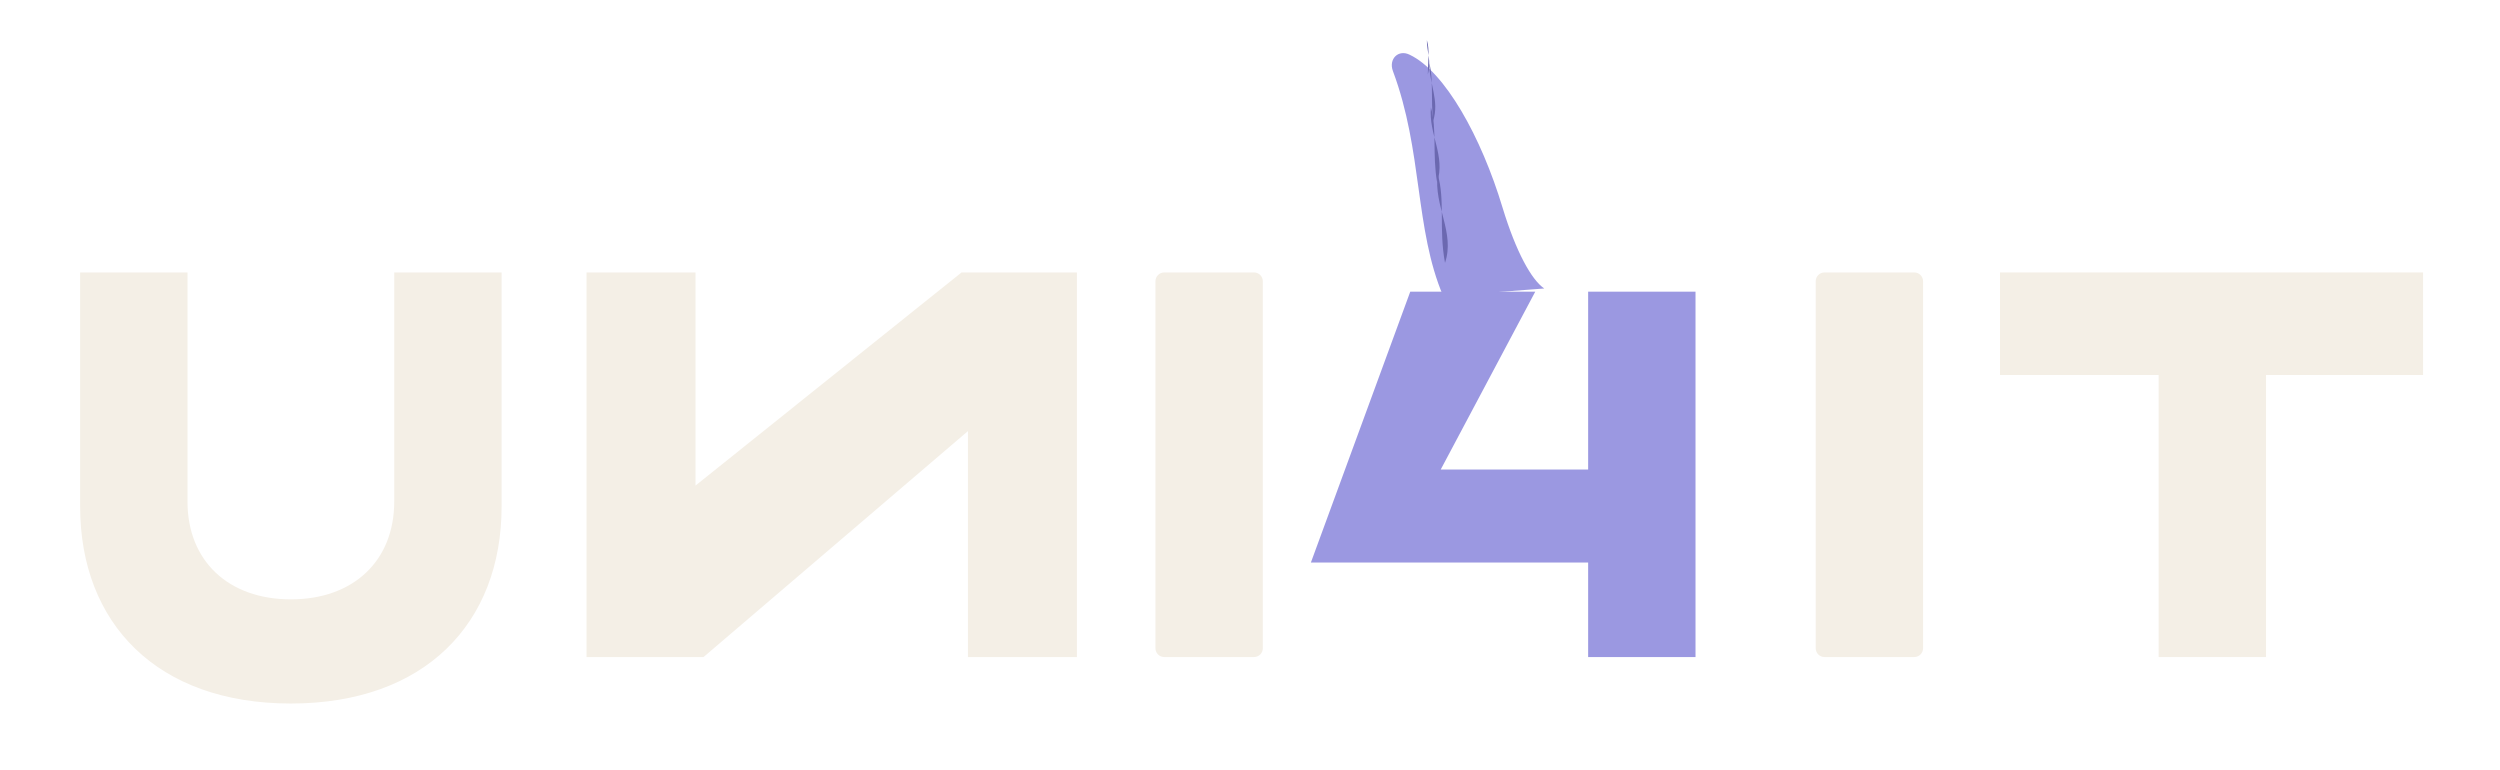
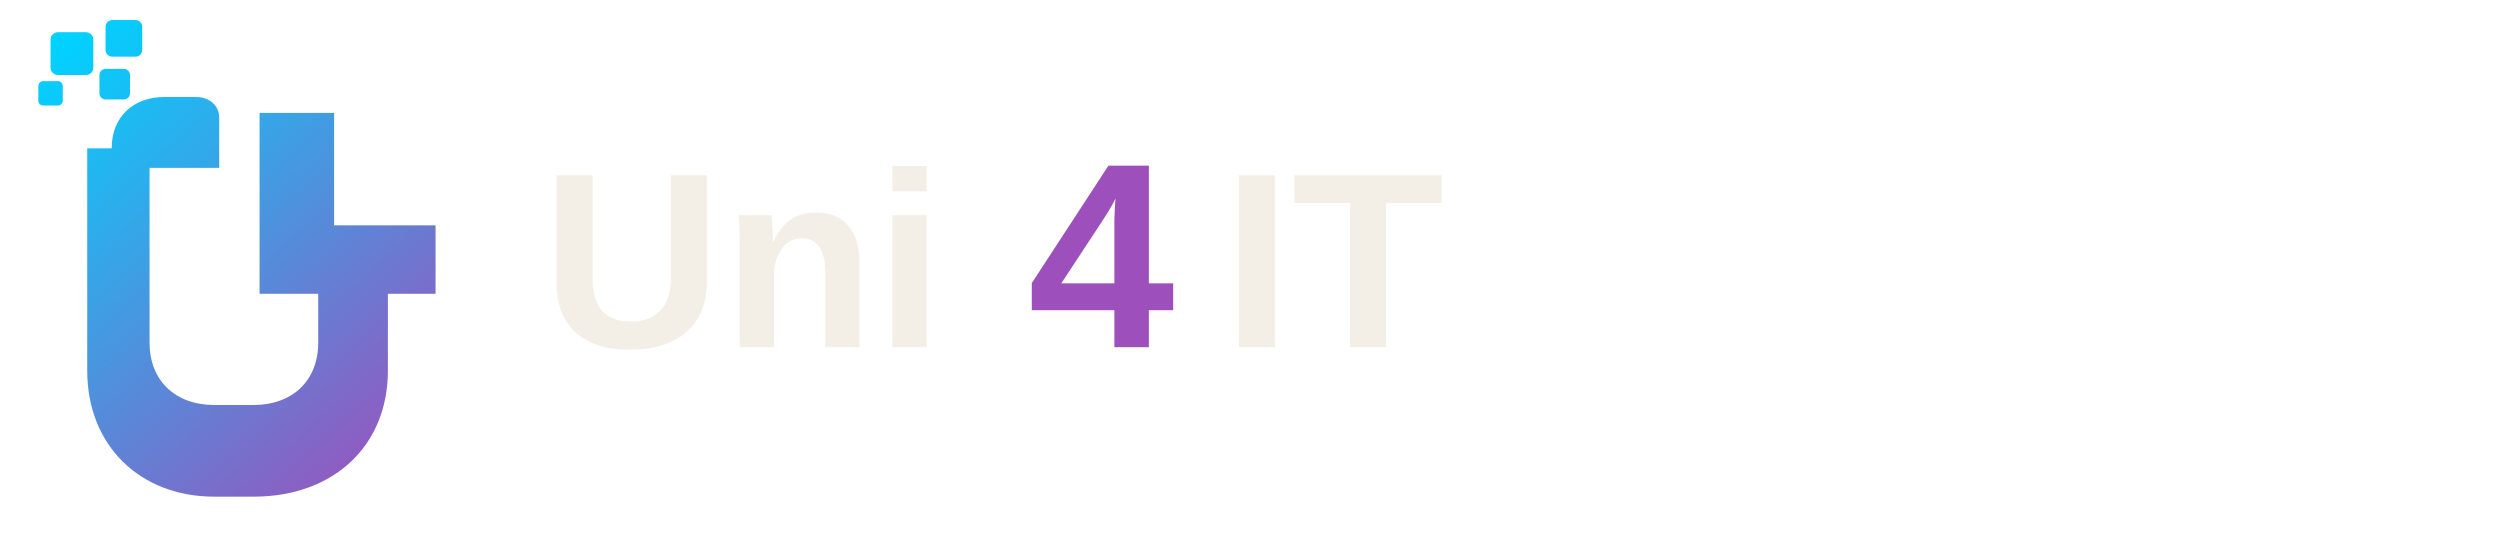
- <svg xmlns="http://www.w3.org/2000/svg" viewBox="0 0 312 96" role="img" aria-labelledby="title desc">
-   <g transform="translate(0 10)">
-     <path fill="#F4EFE6" d="M10 24h13.4v28.6c0 7.4 5.1 12.2 12.9 12.2s12.9-4.8 12.9-12.2V24h13.4v29.2c0 14.6-9.6 24.6-26.3 24.6S10 67.8 10 53.2V24z" />
-     <path fill="#F4EFE6" d="M73.2 24h13.6v26.6L120 24h14.4v48h-13.6V43.8L87.8 72H73.2V24z" />
-     <rect fill="#F4EFE6" x="144.2" y="24" width="13.4" height="48" rx="1.1" />
-     <g>
-       <path fill="#9B98E1" d="M176 26.4h15.6l-11.8 22.2h18.4V26.4h13.4V72h-13.4V60.2H163.6l12.4-33.8z" />
-       <g transform="translate(179.8 25.6) rotate(-13)">
-         <path fill="#9B98E1" d="M0 1.4C-1.6-7.6 1.6-16.8.2-27.4c-.2-1.6 1.3-2.5 2.5-1.5 3.8 3 6.4 12 7 21.2.4 5.8 1.5 9.6 2.8 11L0 1.4z" />
-         <path fill="#6B68B0" d="M1.15-2.6c2.1-3.4.2-7.2 1.6-11 .2 3.4-1.4 6.6-1.6 11z" />
-         <path fill="#6B68B0" d="M2.45-12.6c1.8-3 .3-6.1 1.35-9.3.15 2.8-1.15 5.7-1.35 9.3z" />
-         <path fill="#6B68B0" d="M3.7-20.2c1.35-2.3.55-4.6 1.15-7.1.05 2.1-.85 4.4-1.15 7.1z" />
-         <path fill="#6B68B0" d="M4.35-26c.85-1.5.5-2.8.85-4.2.1 1.3-.5 2.7-.85 4.2z" />
-       </g>
+ <svg xmlns="http://www.w3.org/2000/svg" viewBox="0 0 360 78" role="img" aria-labelledby="title desc">
+   <defs>
+     <linearGradient id="u4g" x1="6" y1="6" x2="68" y2="74" gradientUnits="userSpaceOnUse">
+       <stop offset="0" stop-color="#00D2FF" />
+       <stop offset="1" stop-color="#9D50BB" />
+     </linearGradient>
+   </defs>
+   <g transform="translate(2 2) scale(0.88)">
+     <g fill="url(#u4g)">
+       <rect x="6" y="3" width="7" height="7" rx="1.2" />
+       <rect x="15" y="1" width="6" height="6" rx="1.1" />
+       <rect x="14" y="9" width="5" height="5" rx="1" />
+       <rect x="4" y="11" width="4" height="4" rx="0.8" />
+       <path d="M16 22c0-5.2 3.6-8.4 8.6-8.4h5.2c2.2 0 3.8 1.4 3.8 3.4v8.2H22.2v28.6c0 6.2 4.2 10.2 10.6 10.2h6.4c6.4 0 10.6-4 10.6-10.2V42h11.4v16.4c0 12.2-8.8 20.6-22 20.6h-6.4C20.6 79 12 70.6 12 58.4V22h4z" />
+       <path d="M40.2 16.2h12.2v18.4h16.6v11.2H40.2V16.2z" />
    </g>
-     <rect fill="#F4EFE6" x="226.6" y="24" width="13.4" height="48" rx="1.1" />
-     <path fill="#F4EFE6" d="M249.6 24h52.8v12.8h-19.6V72h-13.4V36.8h-19.8V24z" />
  </g>
+   <text x="78" y="50" fill="#F4EFE6" font-family="Segoe UI, SF Pro Display, Helvetica Neue, Arial, sans-serif" font-size="36" font-weight="800">Uni</text>
+   <text x="148" y="50" fill="url(#u4g)" font-family="Segoe UI, SF Pro Display, Helvetica Neue, Arial, sans-serif" font-size="38" font-weight="800">4</text>
+   <text x="176" y="50" fill="#F4EFE6" font-family="Segoe UI, SF Pro Display, Helvetica Neue, Arial, sans-serif" font-size="36" font-weight="800">IT</text>
</svg>
